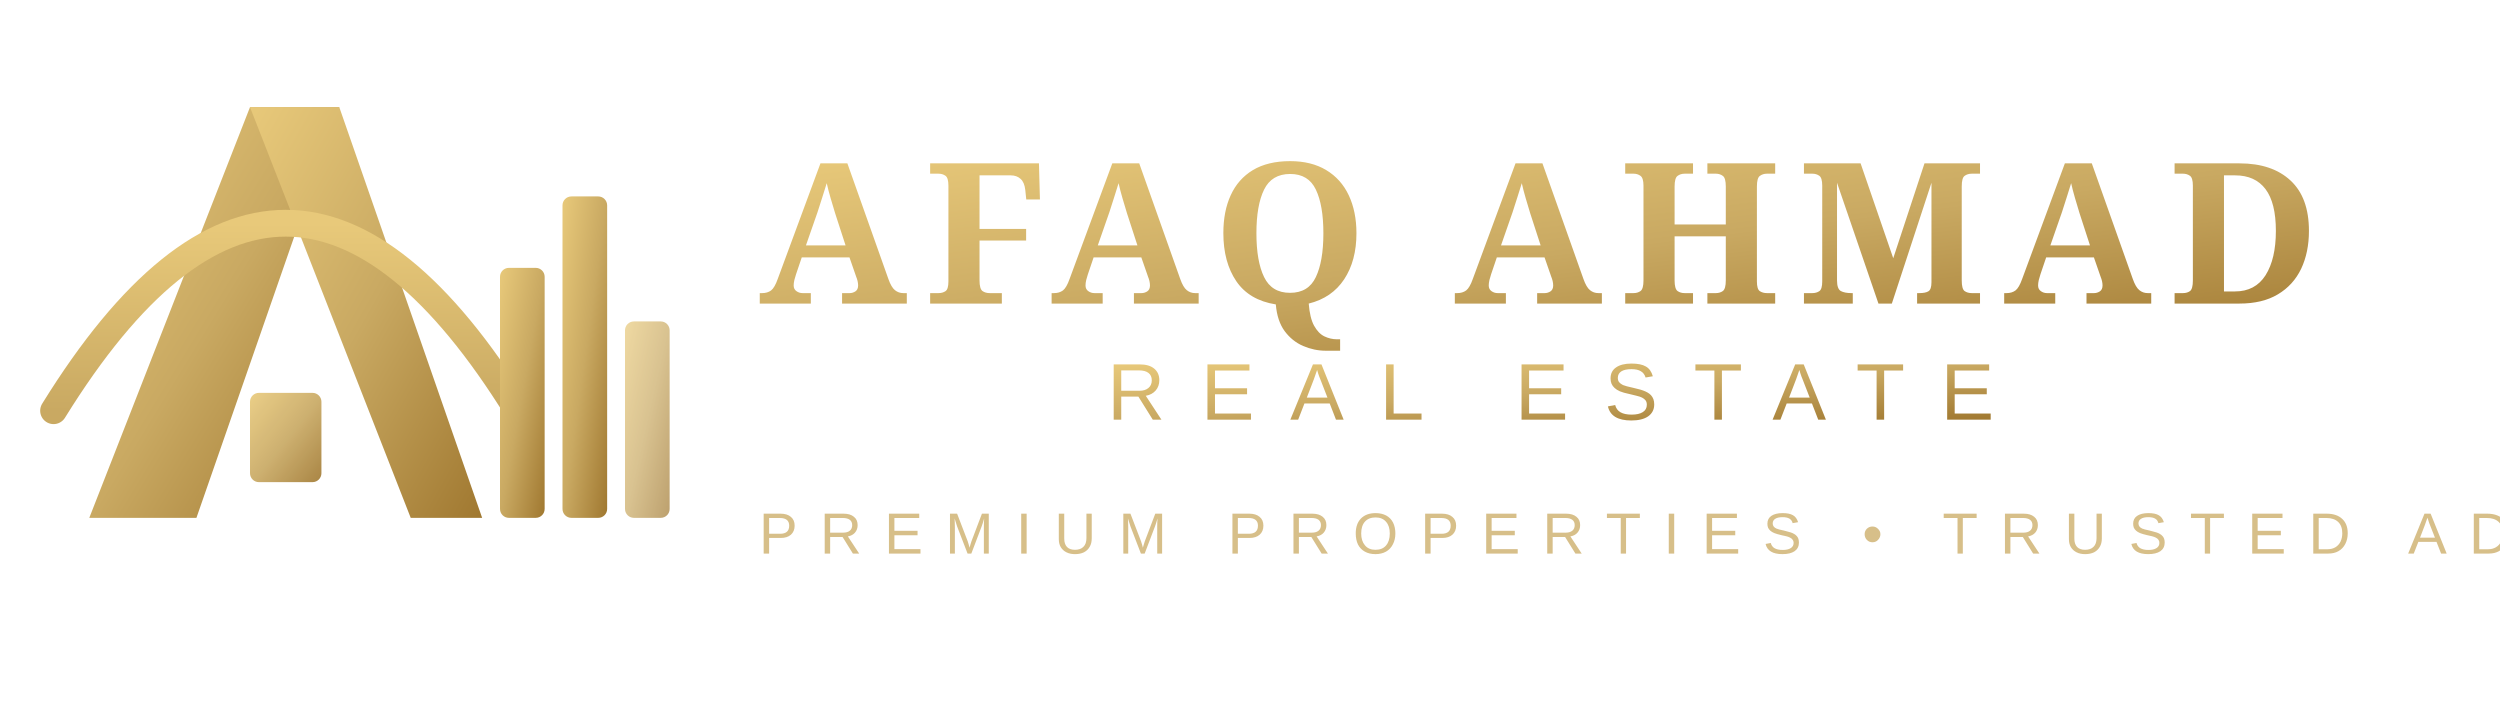
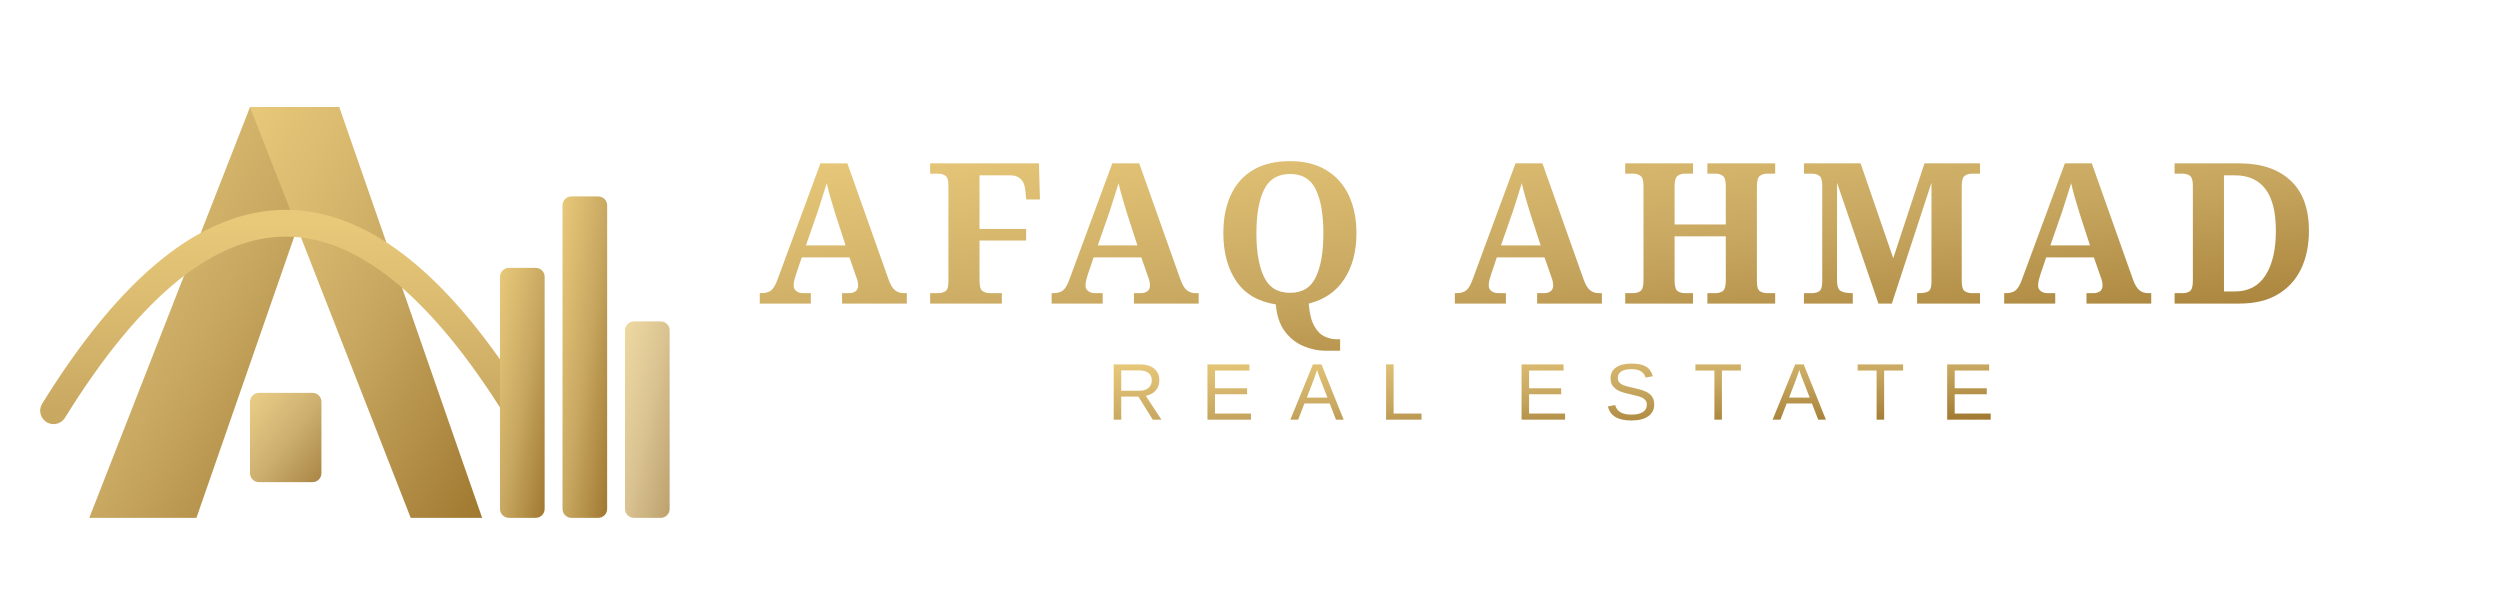
- <svg xmlns="http://www.w3.org/2000/svg" viewBox="0 0 280 80" fill="none">
+ <svg xmlns="http://www.w3.org/2000/svg" viewBox="0 0 280 68" fill="none">
  <defs>
    <linearGradient id="goldGrad" x1="0%" y1="0%" x2="100%" y2="100%">
      <stop offset="0%" style="stop-color:#E8C97A;stop-opacity:1" />
      <stop offset="50%" style="stop-color:#C9A962;stop-opacity:1" />
      <stop offset="100%" style="stop-color:#A07830;stop-opacity:1" />
    </linearGradient>
    <linearGradient id="goldGrad2" x1="0%" y1="0%" x2="0%" y2="100%">
      <stop offset="0%" style="stop-color:#E8C97A;stop-opacity:1" />
      <stop offset="100%" style="stop-color:#C9A962;stop-opacity:1" />
    </linearGradient>
  </defs>
  <path d="M10 58 L28 12 L38 12 L22 58 Z" fill="url(#goldGrad)" />
  <path d="M46 58 L28 12 L38 12 L54 58 Z" fill="url(#goldGrad)" />
  <path d="M6 46 Q32 4 58 46" stroke="url(#goldGrad2)" stroke-width="3" fill="none" stroke-linecap="round" />
  <rect x="28" y="44" width="8" height="10" rx="1" fill="url(#goldGrad)" opacity="0.9" />
  <rect x="56" y="30" width="5" height="28" rx="1" fill="url(#goldGrad)" />
  <rect x="63" y="22" width="5" height="36" rx="1" fill="url(#goldGrad)" />
  <rect x="70" y="36" width="5" height="22" rx="1" fill="url(#goldGrad)" opacity="0.7" />
  <text x="85" y="34" font-family="'Playfair Display', 'Georgia', serif" font-size="22" font-weight="600" letter-spacing="2" fill="url(#goldGrad)">AFAQ AHMAD</text>
  <line x1="85" y1="42" x2="118" y2="42" stroke="url(#goldGrad2)" stroke-width="0.8" />
  <text x="124" y="47" font-family="'Manrope', 'Arial', sans-serif" font-size="9" font-weight="500" letter-spacing="4" fill="url(#goldGrad)">REAL ESTATE</text>
  <line x1="196" y1="42" x2="230" y2="42" stroke="url(#goldGrad2)" stroke-width="0.8" />
-   <text x="85" y="62" font-family="'Manrope', 'Arial', sans-serif" font-size="6.5" font-weight="400" letter-spacing="2.5" fill="#C9A962" opacity="0.75">PREMIUM PROPERTIES  •  TRUSTED ADVISORY</text>
</svg>
